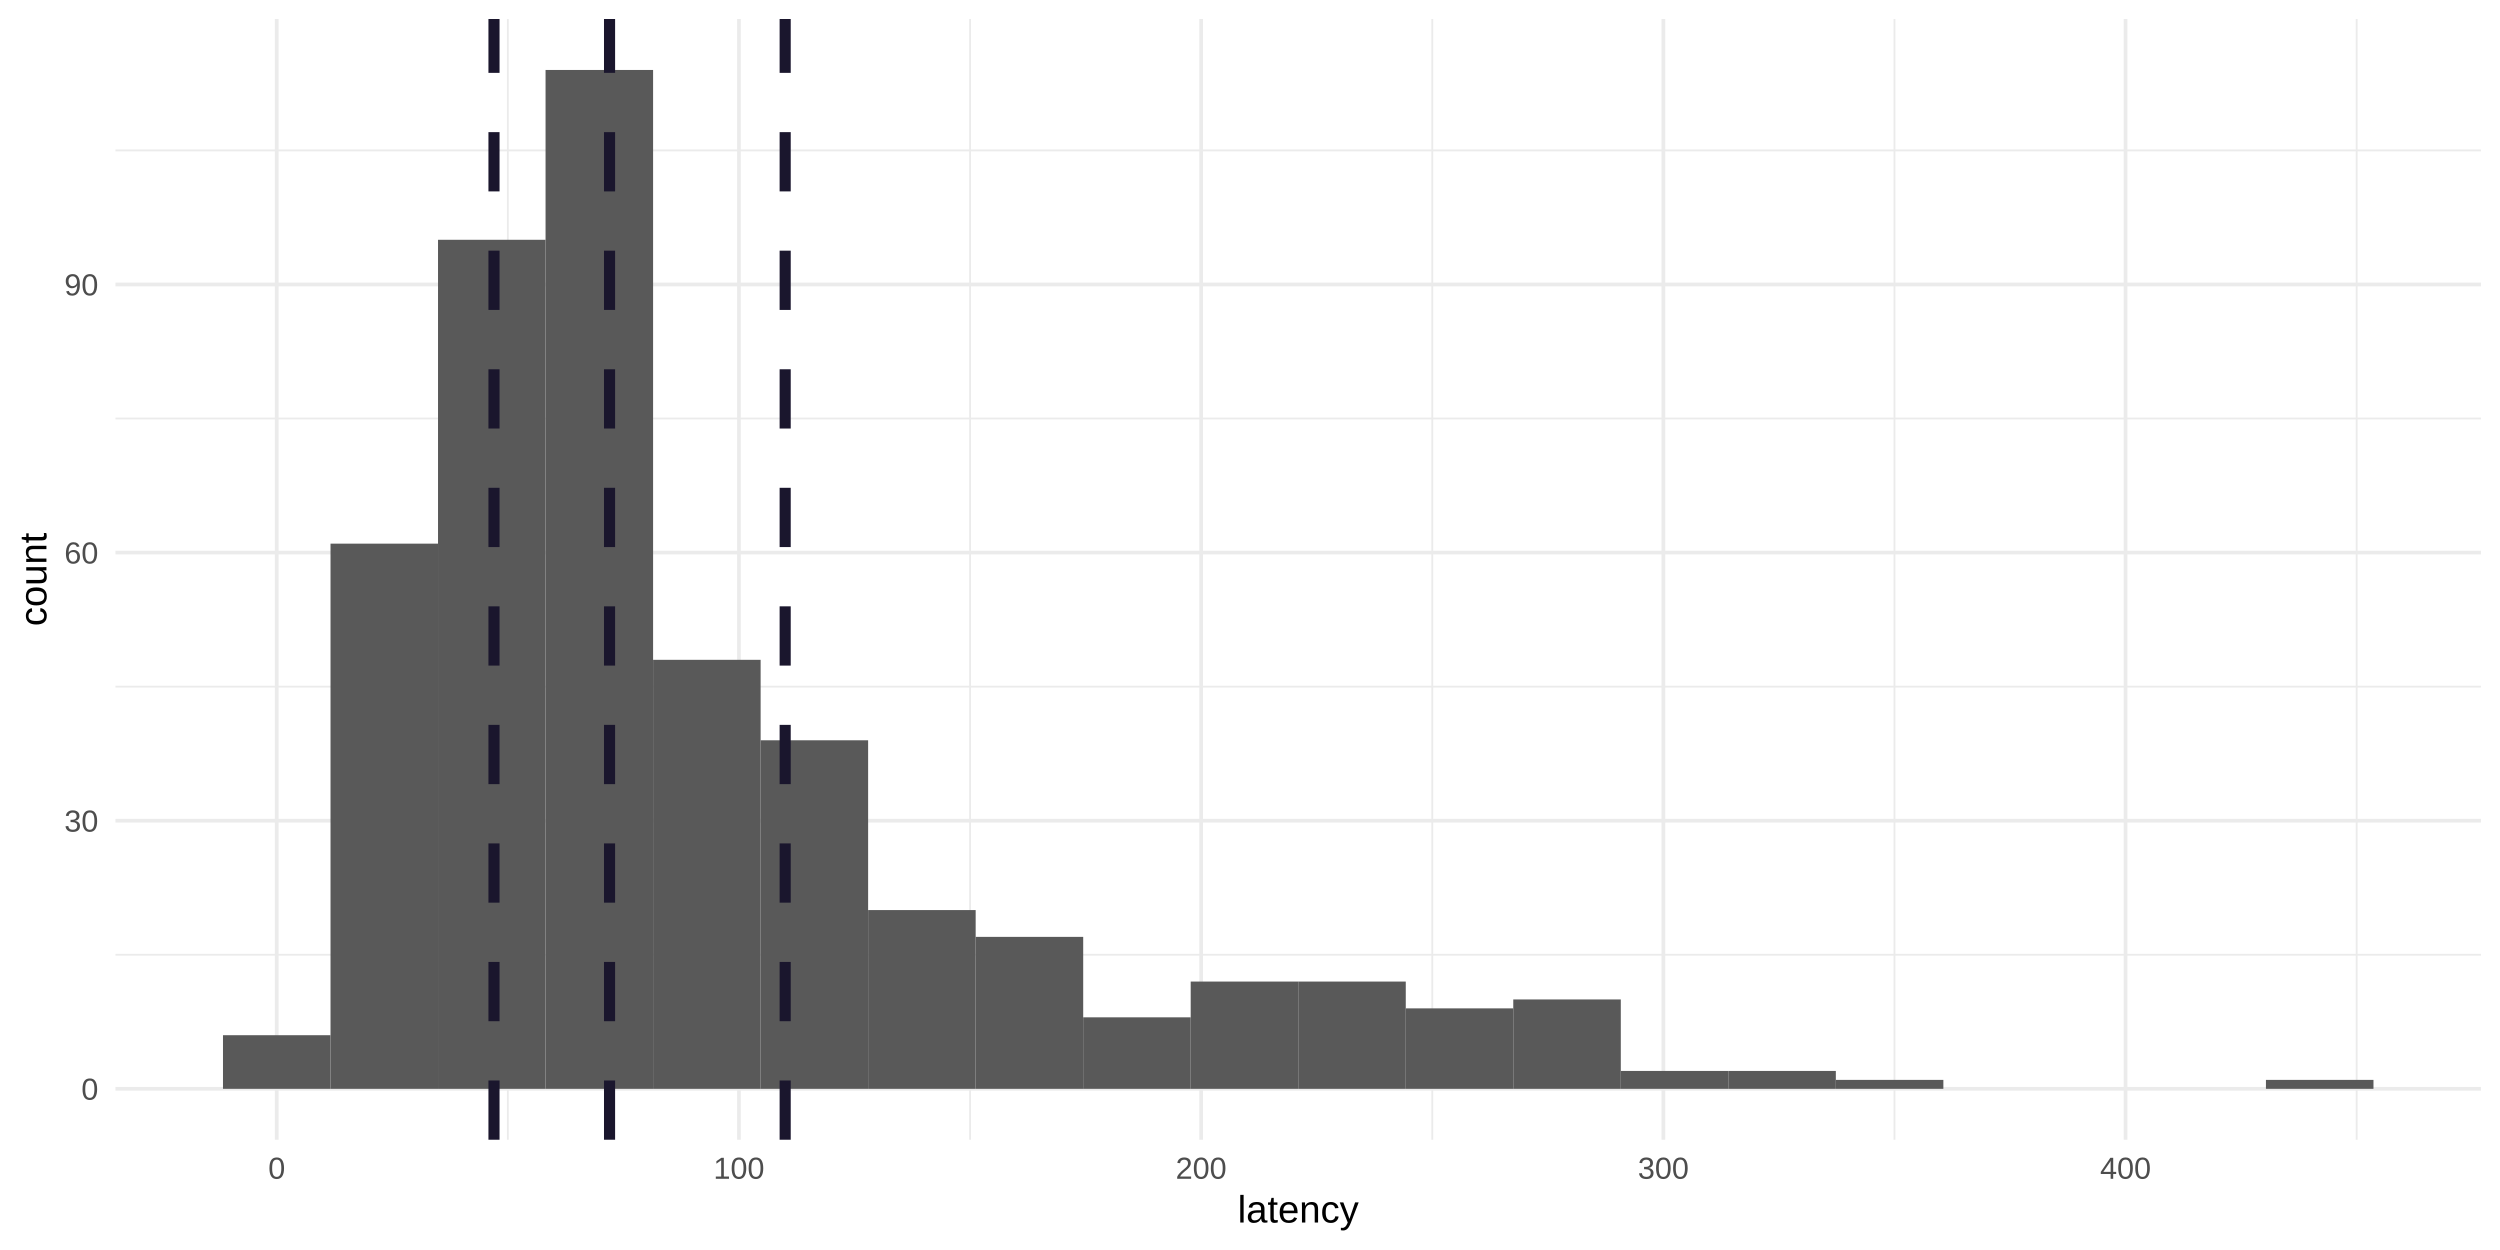
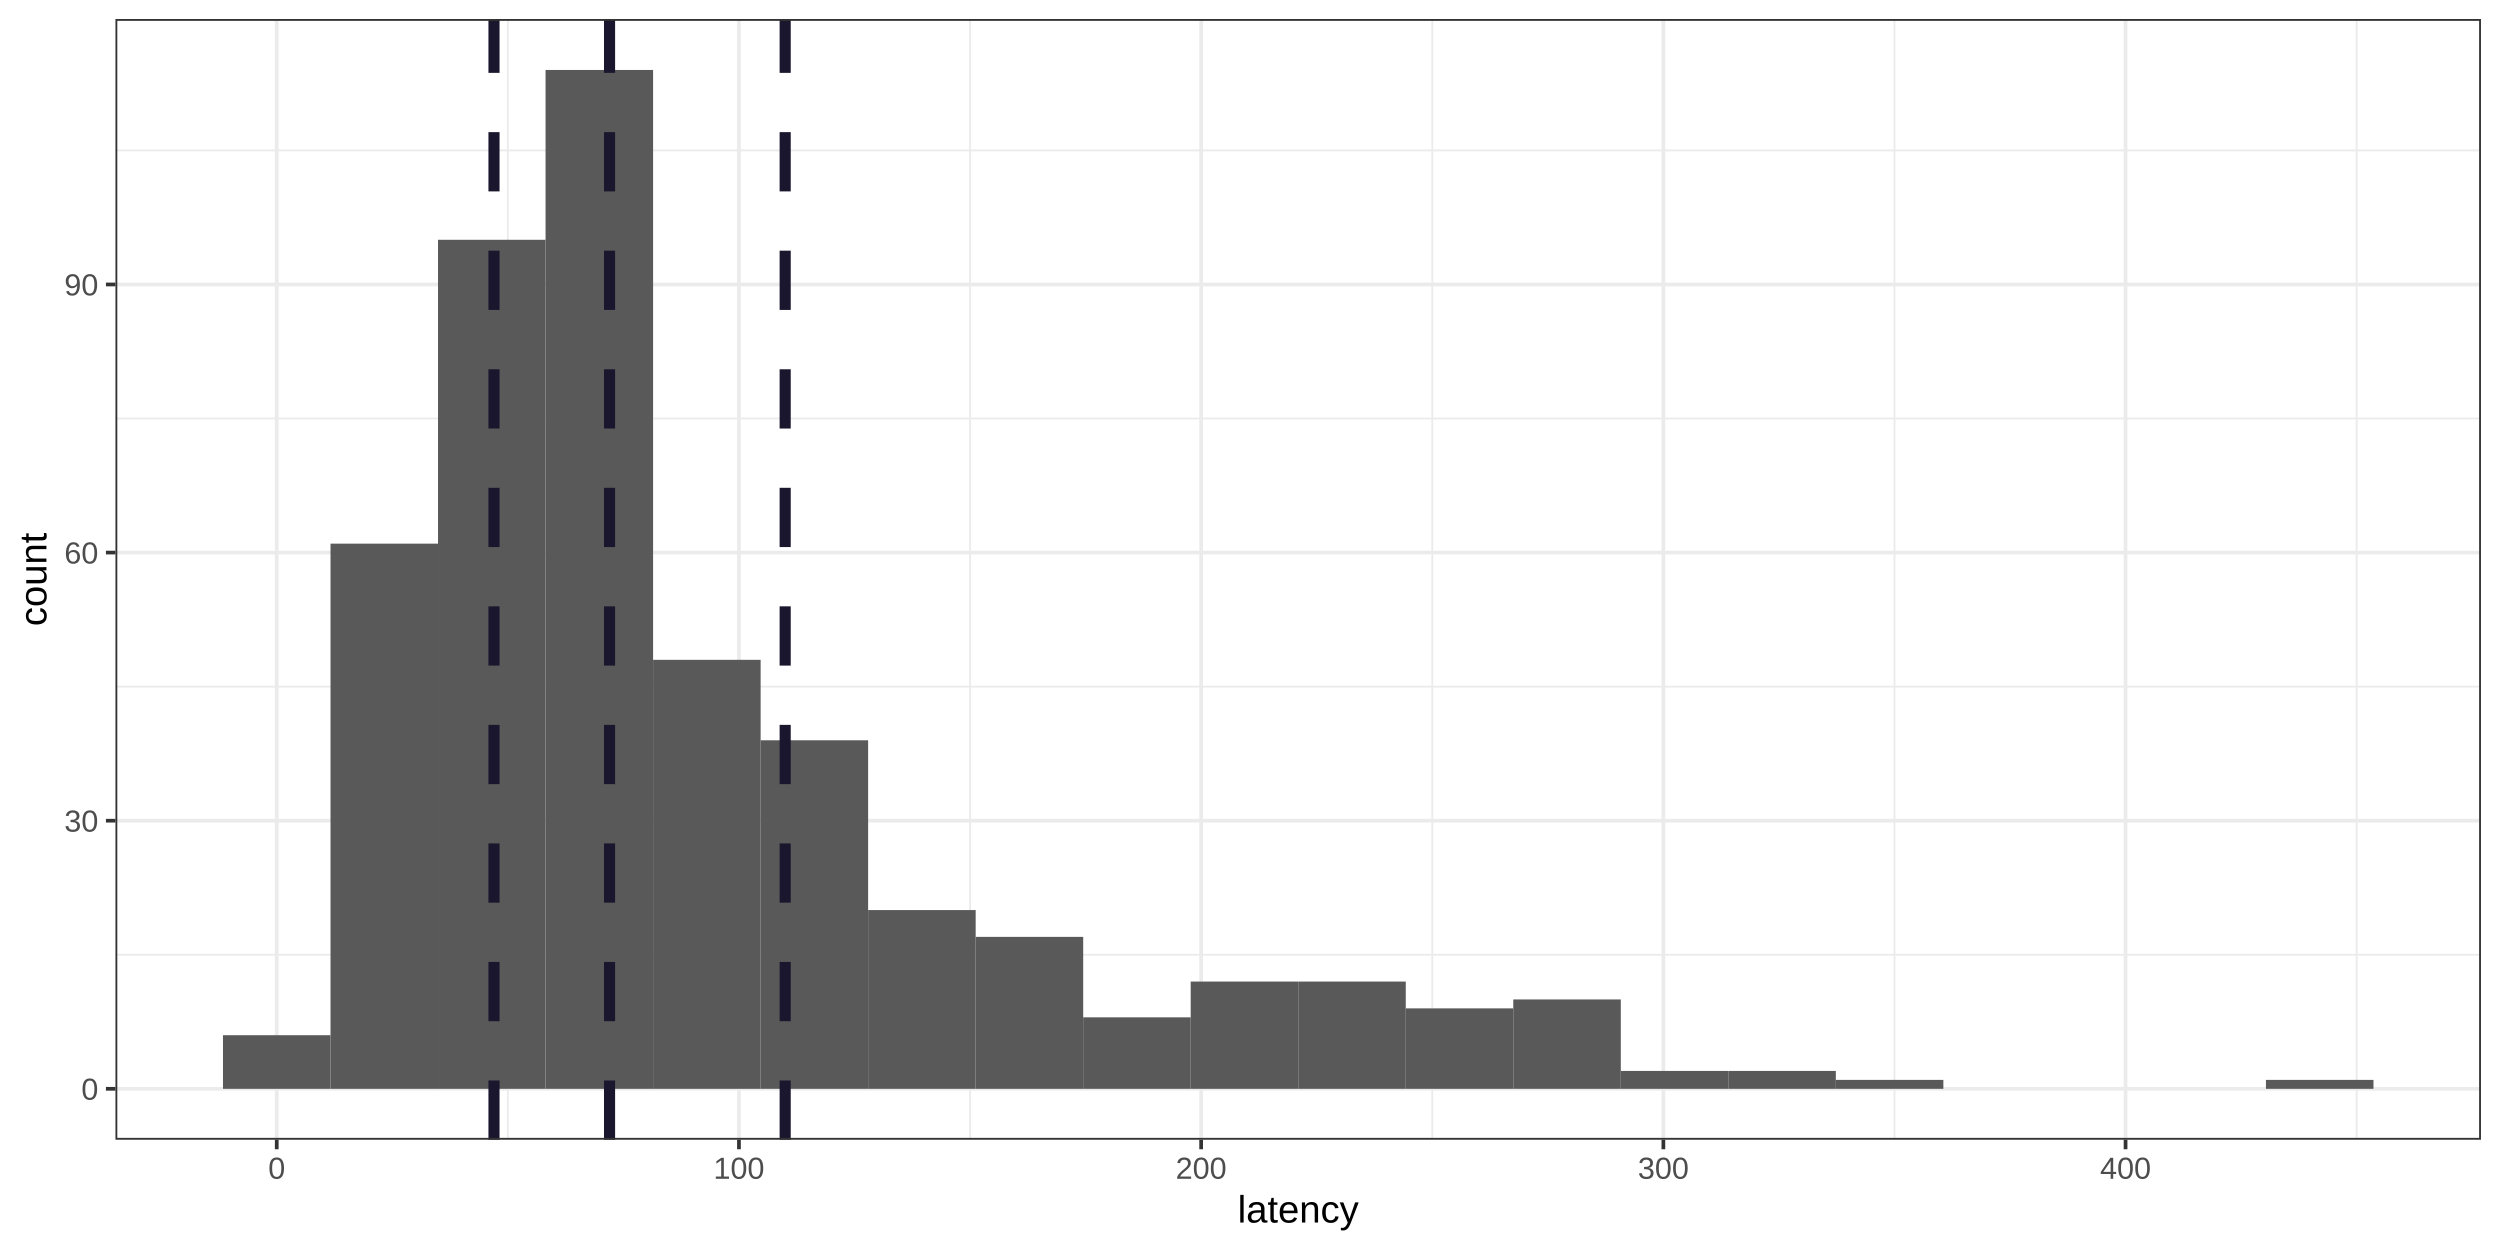
<svg xmlns="http://www.w3.org/2000/svg" class="svglite" width="720.00pt" height="360.00pt" viewBox="0 0 720.00 360.00">
  <defs>
    <style type="text/css">
    .svglite line, .svglite polyline, .svglite polygon, .svglite path, .svglite rect, .svglite circle {
      fill: none;
      stroke: #000000;
      stroke-linecap: round;
      stroke-linejoin: round;
      stroke-miterlimit: 10.00;
    }
    .svglite text {
      white-space: pre;
    }
  </style>
  </defs>
  <rect width="100%" height="100%" style="stroke: none; fill: #FFFFFF;" />
  <defs>
    <clipPath id="cpMC4wMHw3MjAuMDB8MC4wMHwzNjAuMDA=">
      <rect x="0.00" y="0.00" width="720.00" height="360.00" />
    </clipPath>
  </defs>
  <g clip-path="url(#cpMC4wMHw3MjAuMDB8MC4wMHwzNjAuMDA=)">
- </g>
+     <rect x="0.00" y="0.00" width="720.00" height="360.00" style="stroke-width: 1.07; stroke: #FFFFFF; fill: #FFFFFF;" />
+   </g>
  <defs>
    <clipPath id="cpMzMuMjV8NzE0LjUyfDUuNDh8MzI4LjI1">
      <rect x="33.25" y="5.48" width="681.27" height="322.77" />
    </clipPath>
  </defs>
  <g clip-path="url(#cpMzMuMjV8NzE0LjUyfDUuNDh8MzI4LjI1)">
+     <rect x="33.25" y="5.48" width="681.27" height="322.77" style="stroke-width: 1.07; stroke: none; fill: #FFFFFF;" />
    <polyline points="33.25,274.97 714.52,274.97 " style="stroke-width: 0.53; stroke: #EBEBEB; stroke-linecap: butt;" />
    <polyline points="33.25,197.75 714.52,197.75 " style="stroke-width: 0.53; stroke: #EBEBEB; stroke-linecap: butt;" />
    <polyline points="33.25,120.53 714.52,120.53 " style="stroke-width: 0.53; stroke: #EBEBEB; stroke-linecap: butt;" />
    <polyline points="33.25,43.32 714.52,43.32 " style="stroke-width: 0.53; stroke: #EBEBEB; stroke-linecap: butt;" />
    <polyline points="146.26,328.25 146.26,5.48 " style="stroke-width: 0.53; stroke: #EBEBEB; stroke-linecap: butt;" />
    <polyline points="279.38,328.25 279.38,5.48 " style="stroke-width: 0.53; stroke: #EBEBEB; stroke-linecap: butt;" />
    <polyline points="412.49,328.25 412.49,5.48 " style="stroke-width: 0.53; stroke: #EBEBEB; stroke-linecap: butt;" />
    <polyline points="545.61,328.25 545.61,5.48 " style="stroke-width: 0.53; stroke: #EBEBEB; stroke-linecap: butt;" />
    <polyline points="678.72,328.25 678.72,5.48 " style="stroke-width: 0.53; stroke: #EBEBEB; stroke-linecap: butt;" />
    <polyline points="33.25,313.58 714.52,313.58 " style="stroke-width: 1.07; stroke: #EBEBEB; stroke-linecap: butt;" />
    <polyline points="33.25,236.36 714.52,236.36 " style="stroke-width: 1.07; stroke: #EBEBEB; stroke-linecap: butt;" />
    <polyline points="33.25,159.14 714.52,159.14 " style="stroke-width: 1.07; stroke: #EBEBEB; stroke-linecap: butt;" />
    <polyline points="33.25,81.93 714.52,81.93 " style="stroke-width: 1.07; stroke: #EBEBEB; stroke-linecap: butt;" />
    <polyline points="79.70,328.25 79.70,5.48 " style="stroke-width: 1.07; stroke: #EBEBEB; stroke-linecap: butt;" />
    <polyline points="212.82,328.25 212.82,5.48 " style="stroke-width: 1.07; stroke: #EBEBEB; stroke-linecap: butt;" />
    <polyline points="345.93,328.25 345.93,5.48 " style="stroke-width: 1.07; stroke: #EBEBEB; stroke-linecap: butt;" />
    <polyline points="479.05,328.25 479.05,5.48 " style="stroke-width: 1.07; stroke: #EBEBEB; stroke-linecap: butt;" />
    <polyline points="612.16,328.25 612.16,5.48 " style="stroke-width: 1.07; stroke: #EBEBEB; stroke-linecap: butt;" />
    <rect x="64.22" y="298.14" width="30.97" height="15.44" style="stroke-width: 1.07; stroke: none; stroke-linecap: square; stroke-linejoin: miter; fill: #595959;" />
    <rect x="95.19" y="156.57" width="30.97" height="157.01" style="stroke-width: 1.07; stroke: none; stroke-linecap: square; stroke-linejoin: miter; fill: #595959;" />
    <rect x="126.15" y="69.06" width="30.97" height="244.52" style="stroke-width: 1.07; stroke: none; stroke-linecap: square; stroke-linejoin: miter; fill: #595959;" />
    <rect x="157.12" y="20.15" width="30.97" height="293.43" style="stroke-width: 1.07; stroke: none; stroke-linecap: square; stroke-linejoin: miter; fill: #595959;" />
    <rect x="188.09" y="190.03" width="30.97" height="123.55" style="stroke-width: 1.07; stroke: none; stroke-linecap: square; stroke-linejoin: miter; fill: #595959;" />
    <rect x="219.05" y="213.20" width="30.97" height="100.38" style="stroke-width: 1.07; stroke: none; stroke-linecap: square; stroke-linejoin: miter; fill: #595959;" />
    <rect x="250.02" y="262.10" width="30.97" height="51.48" style="stroke-width: 1.07; stroke: none; stroke-linecap: square; stroke-linejoin: miter; fill: #595959;" />
    <rect x="280.99" y="269.82" width="30.97" height="43.76" style="stroke-width: 1.07; stroke: none; stroke-linecap: square; stroke-linejoin: miter; fill: #595959;" />
    <rect x="311.95" y="292.99" width="30.97" height="20.59" style="stroke-width: 1.07; stroke: none; stroke-linecap: square; stroke-linejoin: miter; fill: #595959;" />
    <rect x="342.92" y="282.69" width="30.97" height="30.89" style="stroke-width: 1.07; stroke: none; stroke-linecap: square; stroke-linejoin: miter; fill: #595959;" />
    <rect x="373.89" y="282.69" width="30.97" height="30.89" style="stroke-width: 1.07; stroke: none; stroke-linecap: square; stroke-linejoin: miter; fill: #595959;" />
    <rect x="404.85" y="290.41" width="30.97" height="23.17" style="stroke-width: 1.07; stroke: none; stroke-linecap: square; stroke-linejoin: miter; fill: #595959;" />
    <rect x="435.82" y="287.84" width="30.97" height="25.74" style="stroke-width: 1.07; stroke: none; stroke-linecap: square; stroke-linejoin: miter; fill: #595959;" />
    <rect x="466.79" y="308.43" width="30.97" height="5.15" style="stroke-width: 1.07; stroke: none; stroke-linecap: square; stroke-linejoin: miter; fill: #595959;" />
    <rect x="497.75" y="308.43" width="30.97" height="5.15" style="stroke-width: 1.07; stroke: none; stroke-linecap: square; stroke-linejoin: miter; fill: #595959;" />
    <rect x="528.72" y="311.01" width="30.97" height="2.57" style="stroke-width: 1.07; stroke: none; stroke-linecap: square; stroke-linejoin: miter; fill: #595959;" />
    <rect x="559.69" y="313.58" width="30.97" height="0.00" style="stroke-width: 1.07; stroke: none; stroke-linecap: square; stroke-linejoin: miter; fill: #595959;" />
    <rect x="590.65" y="313.58" width="30.97" height="0.00" style="stroke-width: 1.07; stroke: none; stroke-linecap: square; stroke-linejoin: miter; fill: #595959;" />
    <rect x="621.62" y="313.58" width="30.97" height="0.00" style="stroke-width: 1.07; stroke: none; stroke-linecap: square; stroke-linejoin: miter; fill: #595959;" />
    <rect x="652.59" y="311.01" width="30.97" height="2.57" style="stroke-width: 1.07; stroke: none; stroke-linecap: square; stroke-linejoin: miter; fill: #595959;" />
    <line x1="142.27" y1="328.25" x2="142.27" y2="5.48" style="stroke-width: 3.20; stroke: #1A162D; stroke-dasharray: 17.07,17.07; stroke-linecap: butt;" />
    <line x1="175.55" y1="328.25" x2="175.55" y2="5.48" style="stroke-width: 3.20; stroke: #1A162D; stroke-dasharray: 17.07,17.07; stroke-linecap: butt;" />
    <line x1="226.13" y1="328.25" x2="226.13" y2="5.48" style="stroke-width: 3.20; stroke: #1A162D; stroke-dasharray: 17.07,17.07; stroke-linecap: butt;" />
+     <rect x="33.25" y="5.48" width="681.27" height="322.77" style="stroke-width: 1.07; stroke: #333333;" />
  </g>
  <g clip-path="url(#cpMC4wMHw3MjAuMDB8MC4wMHwzNjAuMDA=)">
    <text x="28.32" y="316.73" text-anchor="end" style="font-size: 8.80px;fill: #4D4D4D; font-family: &quot;Arial&quot;;" textLength="4.90px" lengthAdjust="spacingAndGlyphs">0</text>
    <text x="28.32" y="239.52" text-anchor="end" style="font-size: 8.80px;fill: #4D4D4D; font-family: &quot;Arial&quot;;" textLength="9.79px" lengthAdjust="spacingAndGlyphs">30</text>
    <text x="28.32" y="162.30" text-anchor="end" style="font-size: 8.80px;fill: #4D4D4D; font-family: &quot;Arial&quot;;" textLength="9.79px" lengthAdjust="spacingAndGlyphs">60</text>
    <text x="28.32" y="85.08" text-anchor="end" style="font-size: 8.80px;fill: #4D4D4D; font-family: &quot;Arial&quot;;" textLength="9.79px" lengthAdjust="spacingAndGlyphs">90</text>
+     <polyline points="30.51,313.58 33.25,313.58 " style="stroke-width: 1.07; stroke: #333333; stroke-linecap: butt;" />
+     <polyline points="30.51,236.36 33.25,236.36 " style="stroke-width: 1.07; stroke: #333333; stroke-linecap: butt;" />
+     <polyline points="30.51,159.14 33.25,159.14 " style="stroke-width: 1.07; stroke: #333333; stroke-linecap: butt;" />
+     <polyline points="30.51,81.93 33.25,81.93 " style="stroke-width: 1.07; stroke: #333333; stroke-linecap: butt;" />
+     <polyline points="79.70,330.99 79.70,328.25 " style="stroke-width: 1.07; stroke: #333333; stroke-linecap: butt;" />
+     <polyline points="212.82,330.99 212.82,328.25 " style="stroke-width: 1.07; stroke: #333333; stroke-linecap: butt;" />
+     <polyline points="345.93,330.99 345.93,328.25 " style="stroke-width: 1.07; stroke: #333333; stroke-linecap: butt;" />
+     <polyline points="479.05,330.99 479.05,328.25 " style="stroke-width: 1.07; stroke: #333333; stroke-linecap: butt;" />
+     <polyline points="612.16,330.99 612.16,328.25 " style="stroke-width: 1.07; stroke: #333333; stroke-linecap: butt;" />
    <text x="79.70" y="339.49" text-anchor="middle" style="font-size: 8.80px;fill: #4D4D4D; font-family: &quot;Arial&quot;;" textLength="4.90px" lengthAdjust="spacingAndGlyphs">0</text>
    <text x="212.82" y="339.49" text-anchor="middle" style="font-size: 8.80px;fill: #4D4D4D; font-family: &quot;Arial&quot;;" textLength="14.69px" lengthAdjust="spacingAndGlyphs">100</text>
    <text x="345.93" y="339.49" text-anchor="middle" style="font-size: 8.80px;fill: #4D4D4D; font-family: &quot;Arial&quot;;" textLength="14.69px" lengthAdjust="spacingAndGlyphs">200</text>
    <text x="479.05" y="339.49" text-anchor="middle" style="font-size: 8.80px;fill: #4D4D4D; font-family: &quot;Arial&quot;;" textLength="14.69px" lengthAdjust="spacingAndGlyphs">300</text>
    <text x="612.16" y="339.49" text-anchor="middle" style="font-size: 8.80px;fill: #4D4D4D; font-family: &quot;Arial&quot;;" textLength="14.69px" lengthAdjust="spacingAndGlyphs">400</text>
    <text x="373.89" y="352.10" text-anchor="middle" style="font-size: 11.00px; font-family: &quot;Arial&quot;;" textLength="34.86px" lengthAdjust="spacingAndGlyphs">latency</text>
    <text transform="translate(13.37,166.87) rotate(-90)" text-anchor="middle" style="font-size: 11.00px; font-family: &quot;Arial&quot;;" textLength="26.91px" lengthAdjust="spacingAndGlyphs">count</text>
  </g>
</svg>
